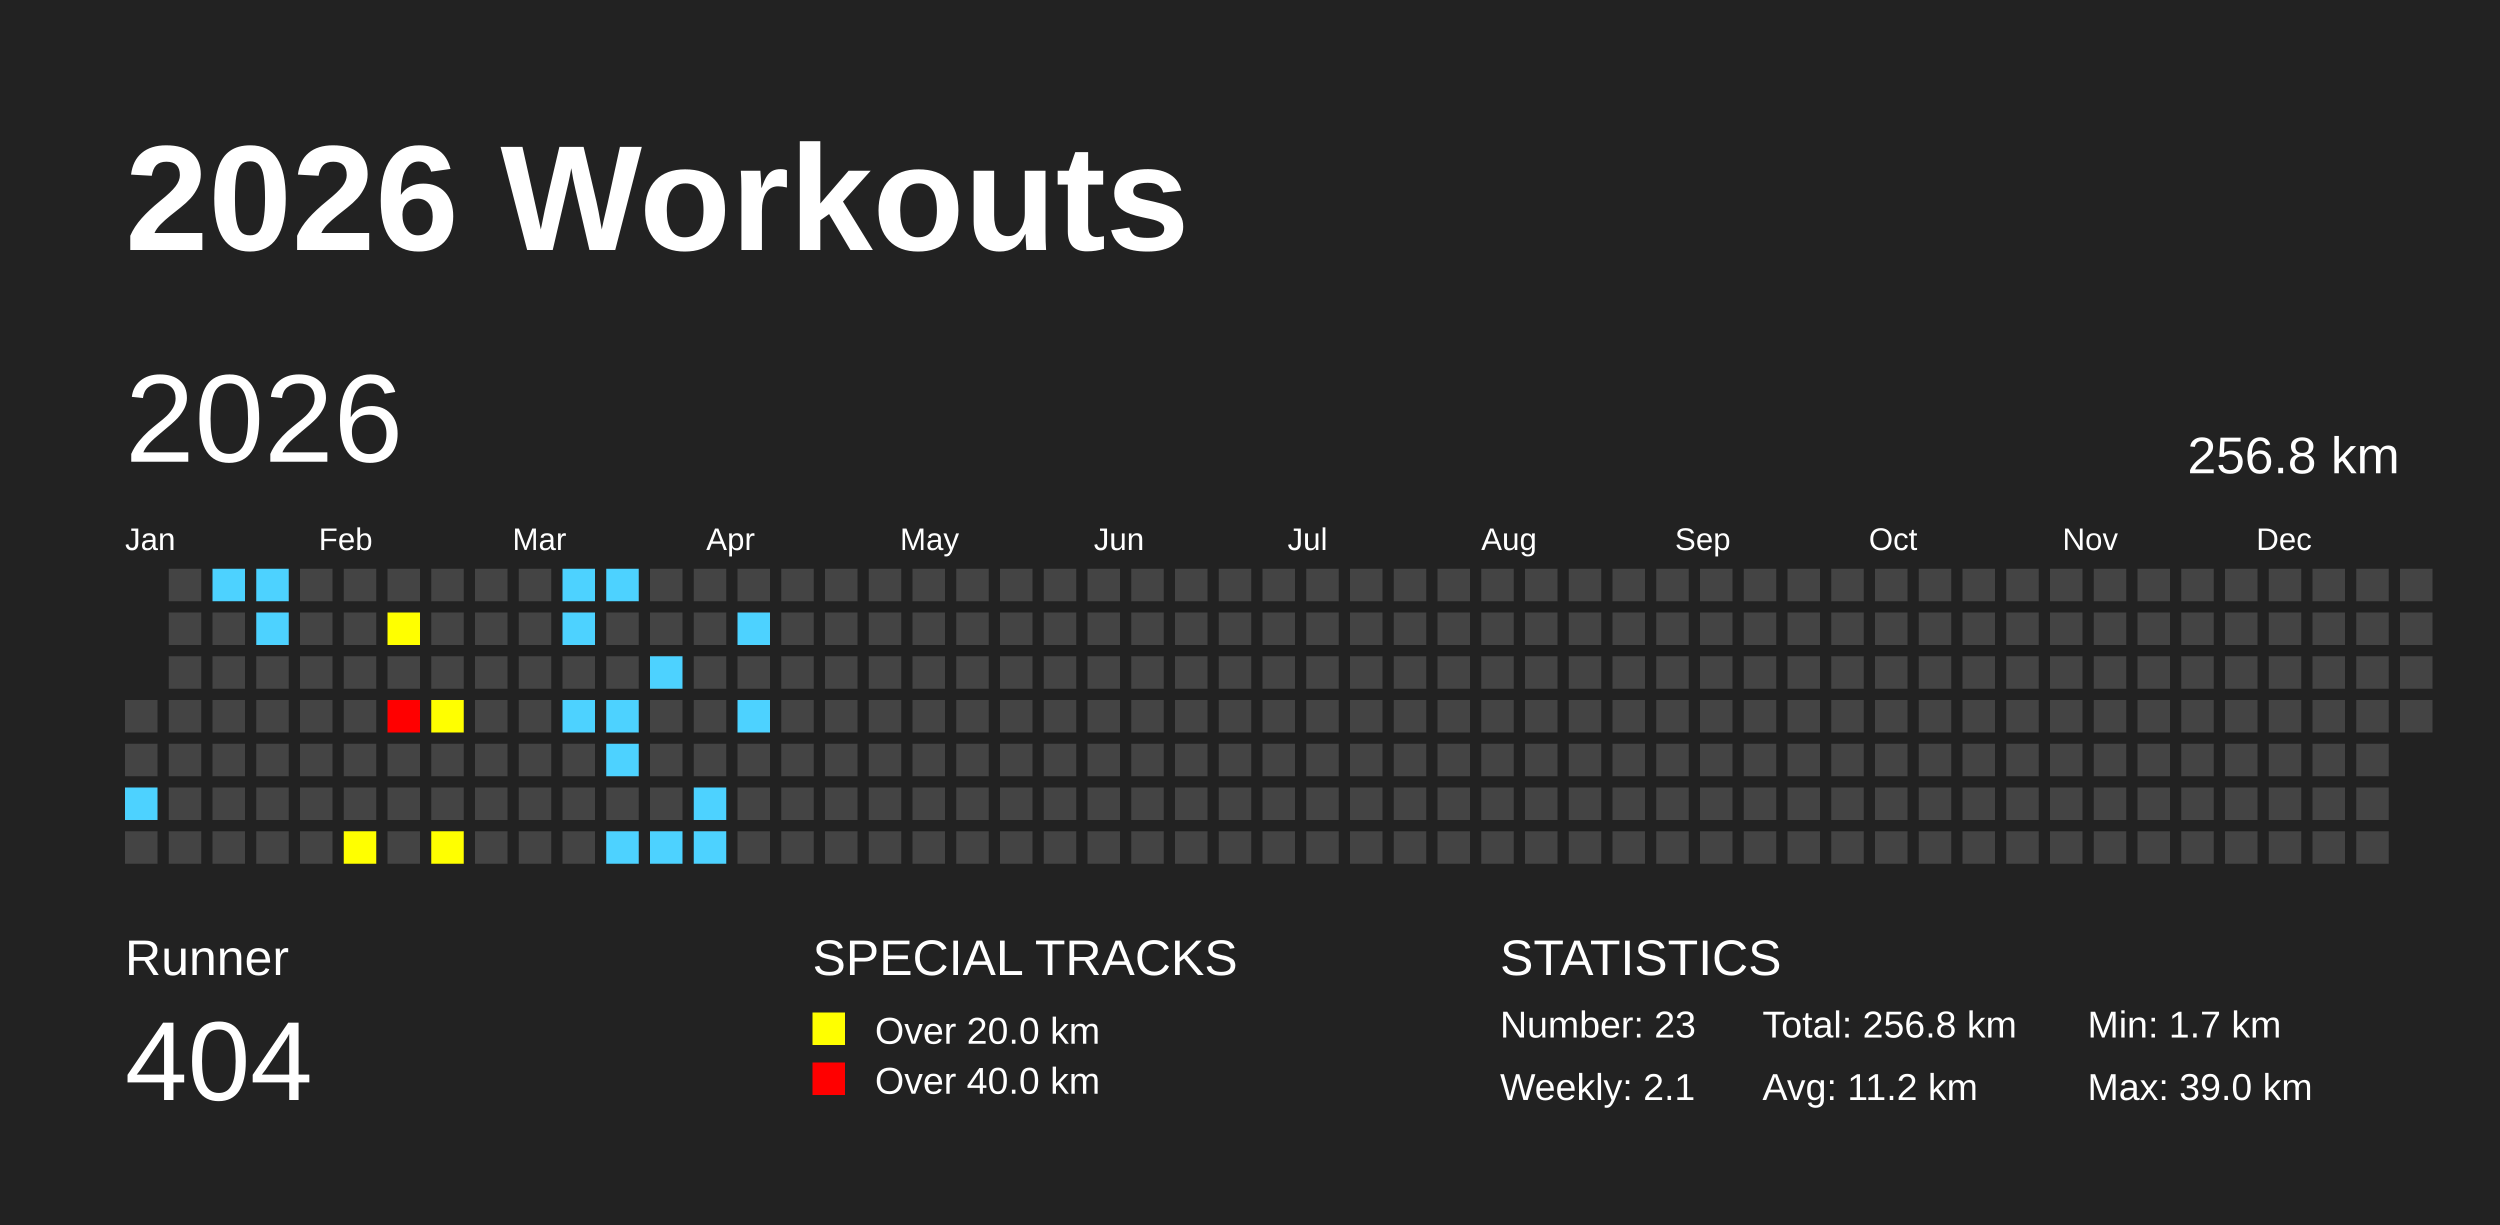
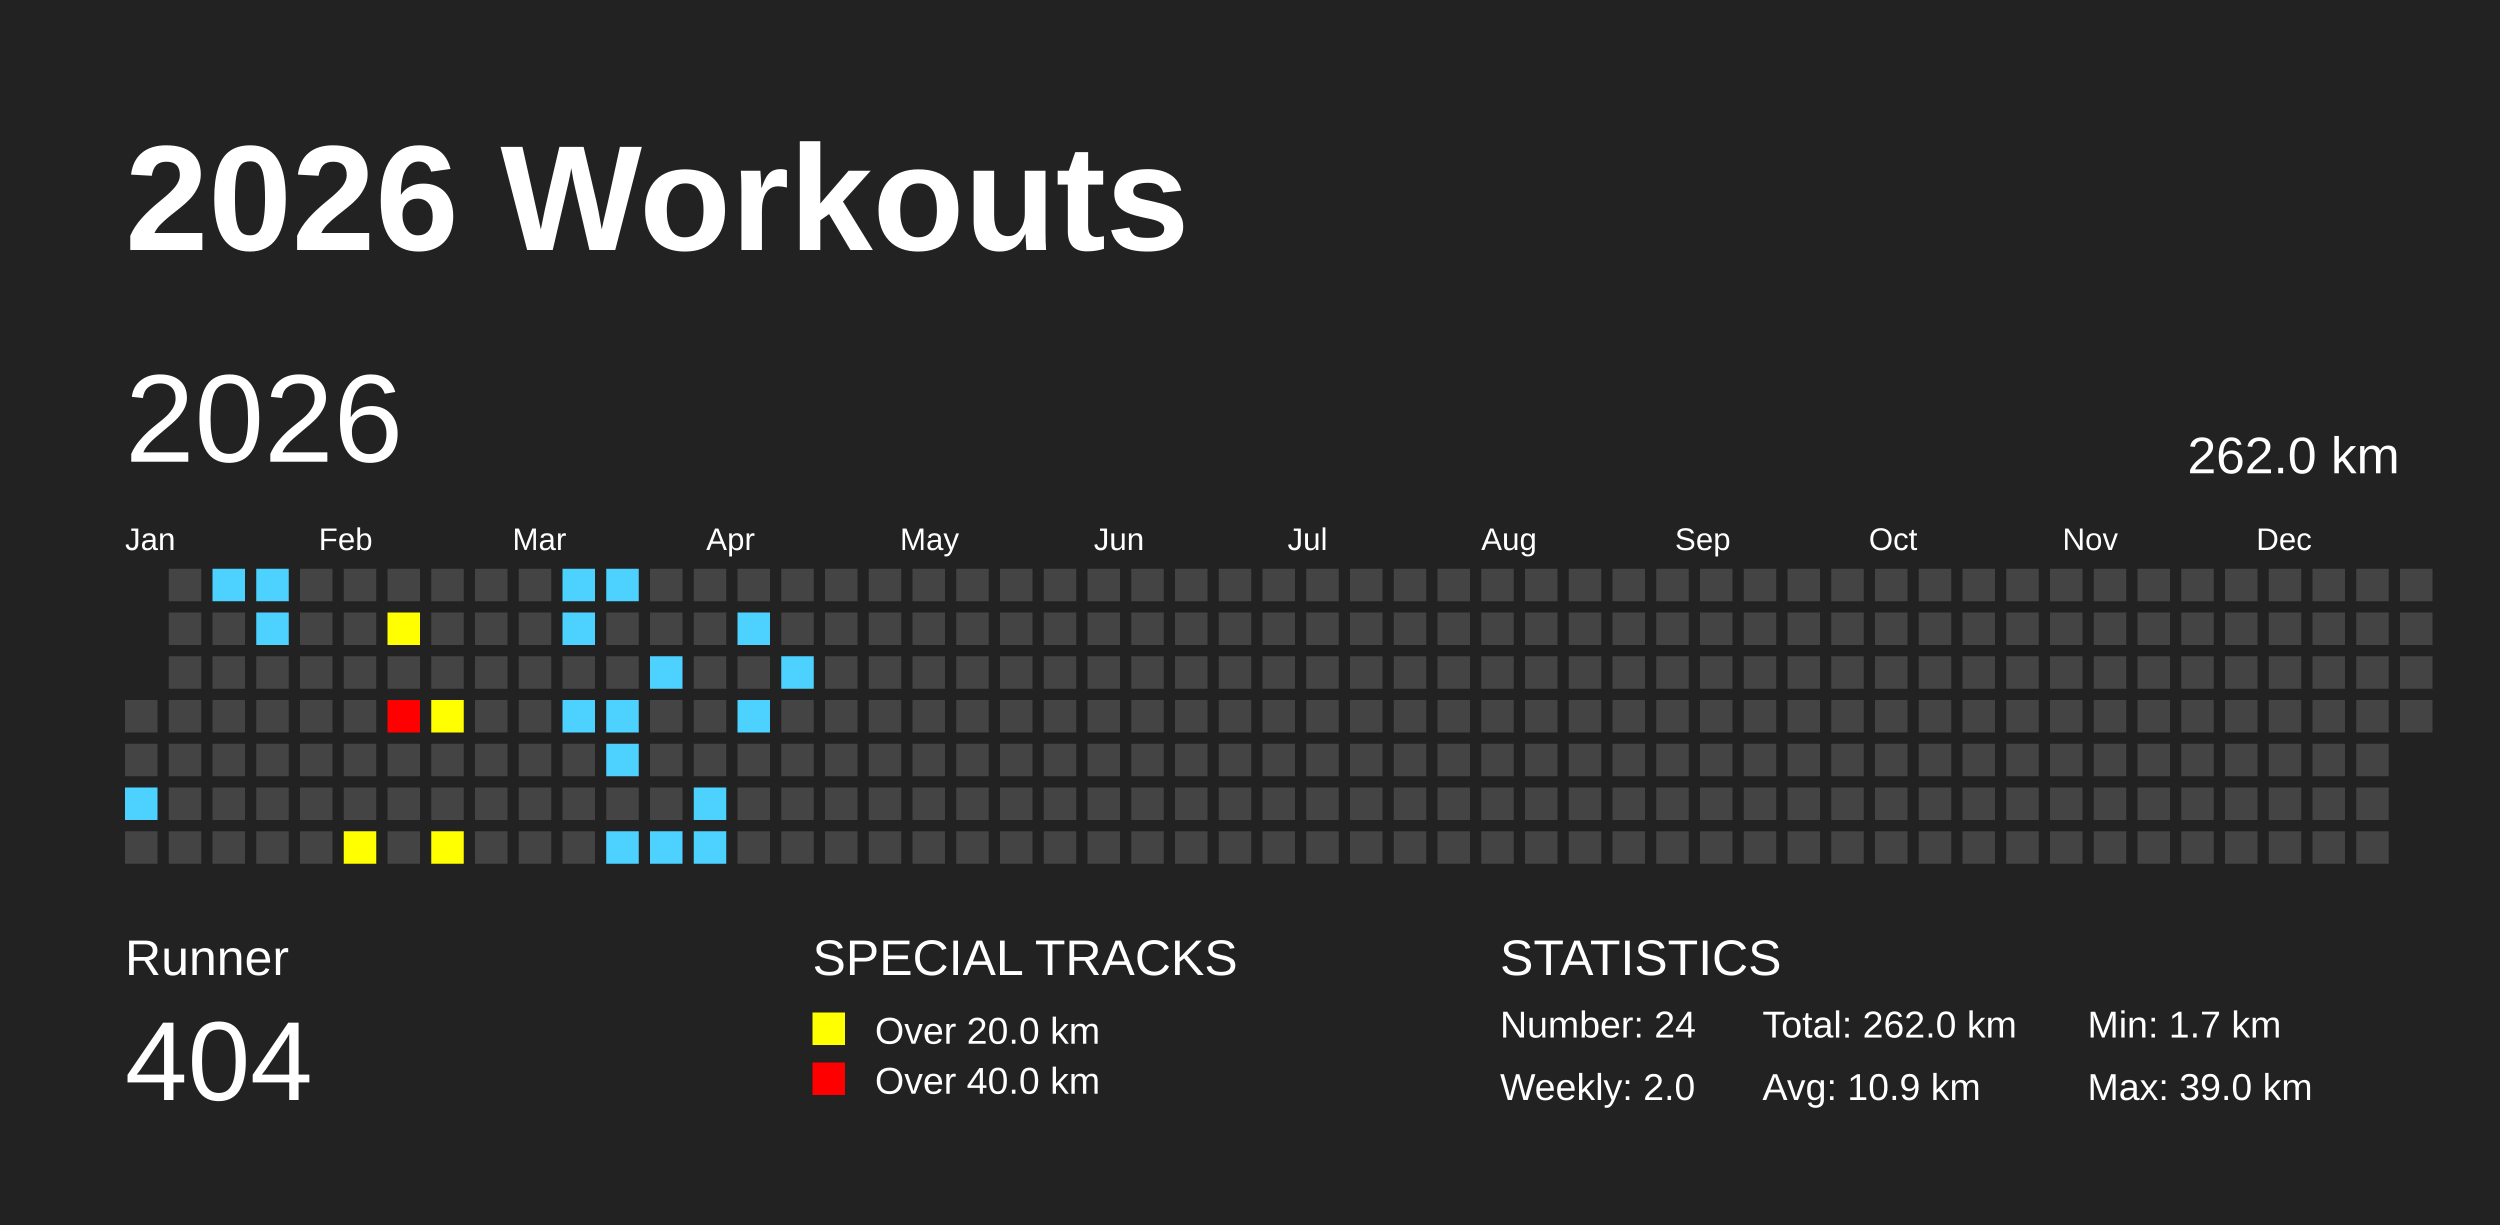
<svg xmlns="http://www.w3.org/2000/svg" baseProfile="full" height="98mm" version="1.1" viewBox="0,0,200,98" width="200mm">
  <defs />
  <rect fill="#222222" height="98" width="200" x="0" y="0" />
  <text fill="#FFFFFF" style="font-size:12px; font-family:Arial; font-weight:bold;" x="10" y="20">2026 Workouts</text>
  <text fill="#FFFFFF" style="font-size:4px; font-family:Arial" x="10" y="78">Runner</text>
  <text fill="#FFFFFF" style="font-size:9px; font-family:Arial" x="10" y="88">404</text>
  <text fill="#FFFFFF" style="font-size:4px; font-family:Arial" x="65" y="78">SPECIAL TRACKS</text>
  <rect fill="yellow" height="2.6" width="2.6" x="65" y="81" />
  <text fill="#FFFFFF" style="font-size:3px; font-family:Arial" x="70" y="83.5">Over 20.0 km</text>
  <rect fill="red" height="2.6" width="2.6" x="65" y="85" />
  <text fill="#FFFFFF" style="font-size:3px; font-family:Arial" x="70" y="87.5">Over 40.0 km</text>
  <text fill="#FFFFFF" style="font-size:4px; font-family:Arial" x="120" y="78">STATISTICS</text>
-   <text fill="#FFFFFF" style="font-size:3px; font-family:Arial" x="120" y="83">Number: 23</text>
-   <text fill="#FFFFFF" style="font-size:3px; font-family:Arial" x="120" y="88">Weekly: 2.1</text>
-   <text fill="#FFFFFF" style="font-size:3px; font-family:Arial" x="141" y="83">Total: 256.8 km</text>
-   <text fill="#FFFFFF" style="font-size:3px; font-family:Arial" x="141" y="88">Avg: 11.2 km</text>
+   <text fill="#FFFFFF" style="font-size:3px; font-family:Arial" x="120" y="83">Number: 24</text>
+   <text fill="#FFFFFF" style="font-size:3px; font-family:Arial" x="120" y="88">Weekly: 2.0</text>
+   <text fill="#FFFFFF" style="font-size:3px; font-family:Arial" x="141" y="83">Total: 262.0 km</text>
+   <text fill="#FFFFFF" style="font-size:3px; font-family:Arial" x="141" y="88">Avg: 10.9 km</text>
  <text fill="#FFFFFF" style="font-size:3px; font-family:Arial" x="167" y="83">Min: 1.7 km</text>
  <text fill="#FFFFFF" style="font-size:3px; font-family:Arial" x="167" y="88">Max: 39.0 km</text>
  <text dominant-baseline="hanging" fill="#FFFFFF" style="font-size:10.0px; font-family:Arial;" x="10" y="30">2026</text>
-   <text dominant-baseline="hanging" fill="#FFFFFF" style="font-size:4.125px; font-family:Arial;" x="175" y="35">256.8 km</text>
+   <text dominant-baseline="hanging" fill="#FFFFFF" style="font-size:4.125px; font-family:Arial;" x="175" y="35">262.0 km</text>
  <text fill="#FFFFFF" style="font-size:2.5px; font-family:Arial" x="10.0" y="44">Jan</text>
  <text fill="#FFFFFF" style="font-size:2.5px; font-family:Arial" x="25.5" y="44">Feb</text>
  <text fill="#FFFFFF" style="font-size:2.5px; font-family:Arial" x="41.0" y="44">Mar</text>
  <text fill="#FFFFFF" style="font-size:2.5px; font-family:Arial" x="56.5" y="44">Apr</text>
  <text fill="#FFFFFF" style="font-size:2.5px; font-family:Arial" x="72.0" y="44">May</text>
  <text fill="#FFFFFF" style="font-size:2.5px; font-family:Arial" x="87.5" y="44">Jun</text>
  <text fill="#FFFFFF" style="font-size:2.5px; font-family:Arial" x="103.0" y="44">Jul</text>
  <text fill="#FFFFFF" style="font-size:2.5px; font-family:Arial" x="118.5" y="44">Aug</text>
  <text fill="#FFFFFF" style="font-size:2.5px; font-family:Arial" x="134.0" y="44">Sep</text>
  <text fill="#FFFFFF" style="font-size:2.5px; font-family:Arial" x="149.5" y="44">Oct</text>
  <text fill="#FFFFFF" style="font-size:2.5px; font-family:Arial" x="165.0" y="44">Nov</text>
  <text fill="#FFFFFF" style="font-size:2.5px; font-family:Arial" x="180.5" y="44">Dec</text>
  <rect fill="#444444" height="2.6" width="2.6" x="10.0" y="56.0" />
  <rect fill="#444444" height="2.6" width="2.6" x="10.0" y="59.5" />
  <rect fill="#4DD2FF" height="2.6" width="2.6" x="10.0" y="63.0" />
  <rect fill="#444444" height="2.6" width="2.6" x="10.0" y="66.5" />
  <rect fill="#444444" height="2.6" width="2.6" x="13.5" y="45.5" />
  <rect fill="#444444" height="2.6" width="2.6" x="13.5" y="49.0" />
  <rect fill="#444444" height="2.6" width="2.6" x="13.5" y="52.5" />
  <rect fill="#444444" height="2.6" width="2.6" x="13.5" y="56.0" />
  <rect fill="#444444" height="2.6" width="2.6" x="13.5" y="59.5" />
  <rect fill="#444444" height="2.6" width="2.6" x="13.5" y="63.0" />
  <rect fill="#444444" height="2.6" width="2.6" x="13.5" y="66.5" />
  <rect fill="#4DD2FF" height="2.6" width="2.6" x="17.0" y="45.5" />
  <rect fill="#444444" height="2.6" width="2.6" x="17.0" y="49.0" />
  <rect fill="#444444" height="2.6" width="2.6" x="17.0" y="52.5" />
  <rect fill="#444444" height="2.6" width="2.6" x="17.0" y="56.0" />
  <rect fill="#444444" height="2.6" width="2.6" x="17.0" y="59.5" />
  <rect fill="#444444" height="2.6" width="2.6" x="17.0" y="63.0" />
  <rect fill="#444444" height="2.6" width="2.6" x="17.0" y="66.5" />
  <rect fill="#4DD2FF" height="2.6" width="2.6" x="20.5" y="45.5" />
  <rect fill="#4DD2FF" height="2.6" width="2.6" x="20.5" y="49.0" />
  <rect fill="#444444" height="2.6" width="2.6" x="20.5" y="52.5" />
  <rect fill="#444444" height="2.6" width="2.6" x="20.5" y="56.0" />
  <rect fill="#444444" height="2.6" width="2.6" x="20.5" y="59.5" />
  <rect fill="#444444" height="2.6" width="2.6" x="20.5" y="63.0" />
  <rect fill="#444444" height="2.6" width="2.6" x="20.5" y="66.5" />
  <rect fill="#444444" height="2.6" width="2.6" x="24.0" y="45.5" />
  <rect fill="#444444" height="2.6" width="2.6" x="24.0" y="49.0" />
  <rect fill="#444444" height="2.6" width="2.6" x="24.0" y="52.5" />
  <rect fill="#444444" height="2.6" width="2.6" x="24.0" y="56.0" />
  <rect fill="#444444" height="2.6" width="2.6" x="24.0" y="59.5" />
  <rect fill="#444444" height="2.6" width="2.6" x="24.0" y="63.0" />
  <rect fill="#444444" height="2.6" width="2.6" x="24.0" y="66.5" />
  <rect fill="#444444" height="2.6" width="2.6" x="27.5" y="45.5" />
  <rect fill="#444444" height="2.6" width="2.6" x="27.5" y="49.0" />
  <rect fill="#444444" height="2.6" width="2.6" x="27.5" y="52.5" />
  <rect fill="#444444" height="2.6" width="2.6" x="27.5" y="56.0" />
  <rect fill="#444444" height="2.6" width="2.6" x="27.5" y="59.5" />
  <rect fill="#444444" height="2.6" width="2.6" x="27.5" y="63.0" />
  <rect fill="yellow" height="2.6" width="2.6" x="27.5" y="66.5" />
  <rect fill="#444444" height="2.6" width="2.6" x="31.0" y="45.5" />
  <rect fill="yellow" height="2.6" width="2.6" x="31.0" y="49.0" />
  <rect fill="#444444" height="2.6" width="2.6" x="31.0" y="52.5" />
  <rect fill="red" height="2.6" width="2.6" x="31.0" y="56.0" />
  <rect fill="#444444" height="2.6" width="2.6" x="31.0" y="59.5" />
  <rect fill="#444444" height="2.6" width="2.6" x="31.0" y="63.0" />
  <rect fill="#444444" height="2.6" width="2.6" x="31.0" y="66.5" />
  <rect fill="#444444" height="2.6" width="2.6" x="34.5" y="45.5" />
  <rect fill="#444444" height="2.6" width="2.6" x="34.5" y="49.0" />
  <rect fill="#444444" height="2.6" width="2.6" x="34.5" y="52.5" />
  <rect fill="yellow" height="2.6" width="2.6" x="34.5" y="56.0" />
  <rect fill="#444444" height="2.6" width="2.6" x="34.5" y="59.5" />
  <rect fill="#444444" height="2.6" width="2.6" x="34.5" y="63.0" />
  <rect fill="yellow" height="2.6" width="2.6" x="34.5" y="66.5" />
  <rect fill="#444444" height="2.6" width="2.6" x="38.0" y="45.5" />
  <rect fill="#444444" height="2.6" width="2.6" x="38.0" y="49.0" />
  <rect fill="#444444" height="2.6" width="2.6" x="38.0" y="52.5" />
  <rect fill="#444444" height="2.6" width="2.6" x="38.0" y="56.0" />
  <rect fill="#444444" height="2.6" width="2.6" x="38.0" y="59.5" />
  <rect fill="#444444" height="2.6" width="2.6" x="38.0" y="63.0" />
  <rect fill="#444444" height="2.6" width="2.6" x="38.0" y="66.5" />
  <rect fill="#444444" height="2.6" width="2.6" x="41.5" y="45.5" />
  <rect fill="#444444" height="2.6" width="2.6" x="41.5" y="49.0" />
  <rect fill="#444444" height="2.6" width="2.6" x="41.5" y="52.5" />
  <rect fill="#444444" height="2.6" width="2.6" x="41.5" y="56.0" />
  <rect fill="#444444" height="2.6" width="2.6" x="41.5" y="59.5" />
  <rect fill="#444444" height="2.6" width="2.6" x="41.5" y="63.0" />
  <rect fill="#444444" height="2.6" width="2.6" x="41.5" y="66.5" />
  <rect fill="#4DD2FF" height="2.6" width="2.6" x="45.0" y="45.5" />
  <rect fill="#4DD2FF" height="2.6" width="2.6" x="45.0" y="49.0" />
  <rect fill="#444444" height="2.6" width="2.6" x="45.0" y="52.5" />
  <rect fill="#4DD2FF" height="2.6" width="2.6" x="45.0" y="56.0" />
  <rect fill="#444444" height="2.6" width="2.6" x="45.0" y="59.5" />
  <rect fill="#444444" height="2.6" width="2.6" x="45.0" y="63.0" />
  <rect fill="#444444" height="2.6" width="2.6" x="45.0" y="66.5" />
  <rect fill="#4DD2FF" height="2.6" width="2.6" x="48.5" y="45.5" />
  <rect fill="#444444" height="2.6" width="2.6" x="48.5" y="49.0" />
  <rect fill="#444444" height="2.6" width="2.6" x="48.5" y="52.5" />
  <rect fill="#4DD2FF" height="2.6" width="2.6" x="48.5" y="56.0" />
  <rect fill="#4DD2FF" height="2.6" width="2.6" x="48.5" y="59.5" />
  <rect fill="#444444" height="2.6" width="2.6" x="48.5" y="63.0" />
  <rect fill="#4DD2FF" height="2.6" width="2.6" x="48.5" y="66.5" />
  <rect fill="#444444" height="2.6" width="2.6" x="52.0" y="45.5" />
  <rect fill="#444444" height="2.6" width="2.6" x="52.0" y="49.0" />
  <rect fill="#4DD2FF" height="2.6" width="2.6" x="52.0" y="52.5" />
  <rect fill="#444444" height="2.6" width="2.6" x="52.0" y="56.0" />
  <rect fill="#444444" height="2.6" width="2.6" x="52.0" y="59.5" />
  <rect fill="#444444" height="2.6" width="2.6" x="52.0" y="63.0" />
  <rect fill="#4DD2FF" height="2.6" width="2.6" x="52.0" y="66.5" />
  <rect fill="#444444" height="2.6" width="2.6" x="55.5" y="45.5" />
  <rect fill="#444444" height="2.6" width="2.6" x="55.5" y="49.0" />
  <rect fill="#444444" height="2.6" width="2.6" x="55.5" y="52.5" />
  <rect fill="#444444" height="2.6" width="2.6" x="55.5" y="56.0" />
  <rect fill="#444444" height="2.6" width="2.6" x="55.5" y="59.5" />
  <rect fill="#4DD2FF" height="2.6" width="2.6" x="55.5" y="63.0" />
  <rect fill="#4DD2FF" height="2.6" width="2.6" x="55.5" y="66.5" />
  <rect fill="#444444" height="2.6" width="2.6" x="59.0" y="45.5" />
  <rect fill="#4DD2FF" height="2.6" width="2.6" x="59.0" y="49.0" />
  <rect fill="#444444" height="2.6" width="2.6" x="59.0" y="52.5" />
  <rect fill="#4DD2FF" height="2.6" width="2.6" x="59.0" y="56.0" />
  <rect fill="#444444" height="2.6" width="2.6" x="59.0" y="59.5" />
  <rect fill="#444444" height="2.6" width="2.6" x="59.0" y="63.0" />
  <rect fill="#444444" height="2.6" width="2.6" x="59.0" y="66.5" />
  <rect fill="#444444" height="2.6" width="2.6" x="62.5" y="45.5" />
  <rect fill="#444444" height="2.6" width="2.6" x="62.5" y="49.0" />
-   <rect fill="#444444" height="2.6" width="2.6" x="62.5" y="52.5" />
+   <rect fill="#4DD2FF" height="2.6" width="2.6" x="62.5" y="52.5" />
  <rect fill="#444444" height="2.6" width="2.6" x="62.5" y="56.0" />
  <rect fill="#444444" height="2.6" width="2.6" x="62.5" y="59.5" />
  <rect fill="#444444" height="2.6" width="2.6" x="62.5" y="63.0" />
  <rect fill="#444444" height="2.6" width="2.6" x="62.5" y="66.5" />
  <rect fill="#444444" height="2.6" width="2.6" x="66.0" y="45.5" />
  <rect fill="#444444" height="2.6" width="2.6" x="66.0" y="49.0" />
  <rect fill="#444444" height="2.6" width="2.6" x="66.0" y="52.5" />
  <rect fill="#444444" height="2.6" width="2.6" x="66.0" y="56.0" />
  <rect fill="#444444" height="2.6" width="2.6" x="66.0" y="59.5" />
  <rect fill="#444444" height="2.6" width="2.6" x="66.0" y="63.0" />
  <rect fill="#444444" height="2.6" width="2.6" x="66.0" y="66.5" />
  <rect fill="#444444" height="2.6" width="2.6" x="69.5" y="45.5" />
  <rect fill="#444444" height="2.6" width="2.6" x="69.5" y="49.0" />
  <rect fill="#444444" height="2.6" width="2.6" x="69.5" y="52.5" />
  <rect fill="#444444" height="2.6" width="2.6" x="69.5" y="56.0" />
  <rect fill="#444444" height="2.6" width="2.6" x="69.5" y="59.5" />
  <rect fill="#444444" height="2.6" width="2.6" x="69.5" y="63.0" />
  <rect fill="#444444" height="2.6" width="2.6" x="69.5" y="66.5" />
  <rect fill="#444444" height="2.6" width="2.6" x="73.0" y="45.5" />
  <rect fill="#444444" height="2.6" width="2.6" x="73.0" y="49.0" />
  <rect fill="#444444" height="2.6" width="2.6" x="73.0" y="52.5" />
  <rect fill="#444444" height="2.6" width="2.6" x="73.0" y="56.0" />
  <rect fill="#444444" height="2.6" width="2.6" x="73.0" y="59.5" />
  <rect fill="#444444" height="2.6" width="2.6" x="73.0" y="63.0" />
  <rect fill="#444444" height="2.6" width="2.6" x="73.0" y="66.5" />
  <rect fill="#444444" height="2.6" width="2.6" x="76.5" y="45.5" />
  <rect fill="#444444" height="2.6" width="2.6" x="76.5" y="49.0" />
  <rect fill="#444444" height="2.6" width="2.6" x="76.5" y="52.5" />
  <rect fill="#444444" height="2.6" width="2.6" x="76.5" y="56.0" />
  <rect fill="#444444" height="2.6" width="2.6" x="76.5" y="59.5" />
  <rect fill="#444444" height="2.6" width="2.6" x="76.5" y="63.0" />
  <rect fill="#444444" height="2.6" width="2.6" x="76.5" y="66.5" />
  <rect fill="#444444" height="2.6" width="2.6" x="80.0" y="45.5" />
  <rect fill="#444444" height="2.6" width="2.6" x="80.0" y="49.0" />
  <rect fill="#444444" height="2.6" width="2.6" x="80.0" y="52.5" />
  <rect fill="#444444" height="2.6" width="2.6" x="80.0" y="56.0" />
  <rect fill="#444444" height="2.6" width="2.6" x="80.0" y="59.5" />
  <rect fill="#444444" height="2.6" width="2.6" x="80.0" y="63.0" />
  <rect fill="#444444" height="2.6" width="2.6" x="80.0" y="66.5" />
  <rect fill="#444444" height="2.6" width="2.6" x="83.5" y="45.5" />
  <rect fill="#444444" height="2.6" width="2.6" x="83.5" y="49.0" />
  <rect fill="#444444" height="2.6" width="2.6" x="83.5" y="52.5" />
  <rect fill="#444444" height="2.6" width="2.6" x="83.5" y="56.0" />
  <rect fill="#444444" height="2.6" width="2.6" x="83.5" y="59.5" />
  <rect fill="#444444" height="2.6" width="2.6" x="83.5" y="63.0" />
  <rect fill="#444444" height="2.6" width="2.6" x="83.5" y="66.5" />
  <rect fill="#444444" height="2.6" width="2.6" x="87.0" y="45.5" />
  <rect fill="#444444" height="2.6" width="2.6" x="87.0" y="49.0" />
  <rect fill="#444444" height="2.6" width="2.6" x="87.0" y="52.5" />
  <rect fill="#444444" height="2.6" width="2.6" x="87.0" y="56.0" />
  <rect fill="#444444" height="2.6" width="2.6" x="87.0" y="59.5" />
  <rect fill="#444444" height="2.6" width="2.6" x="87.0" y="63.0" />
  <rect fill="#444444" height="2.6" width="2.6" x="87.0" y="66.5" />
  <rect fill="#444444" height="2.6" width="2.6" x="90.5" y="45.5" />
  <rect fill="#444444" height="2.6" width="2.6" x="90.5" y="49.0" />
  <rect fill="#444444" height="2.6" width="2.6" x="90.5" y="52.5" />
  <rect fill="#444444" height="2.6" width="2.6" x="90.5" y="56.0" />
  <rect fill="#444444" height="2.6" width="2.6" x="90.5" y="59.5" />
  <rect fill="#444444" height="2.6" width="2.6" x="90.5" y="63.0" />
  <rect fill="#444444" height="2.6" width="2.6" x="90.5" y="66.5" />
  <rect fill="#444444" height="2.6" width="2.6" x="94.0" y="45.5" />
  <rect fill="#444444" height="2.6" width="2.6" x="94.0" y="49.0" />
  <rect fill="#444444" height="2.6" width="2.6" x="94.0" y="52.5" />
  <rect fill="#444444" height="2.6" width="2.6" x="94.0" y="56.0" />
  <rect fill="#444444" height="2.6" width="2.6" x="94.0" y="59.5" />
  <rect fill="#444444" height="2.6" width="2.6" x="94.0" y="63.0" />
  <rect fill="#444444" height="2.6" width="2.6" x="94.0" y="66.5" />
  <rect fill="#444444" height="2.6" width="2.6" x="97.5" y="45.5" />
  <rect fill="#444444" height="2.6" width="2.6" x="97.5" y="49.0" />
  <rect fill="#444444" height="2.6" width="2.6" x="97.5" y="52.5" />
  <rect fill="#444444" height="2.6" width="2.6" x="97.5" y="56.0" />
  <rect fill="#444444" height="2.6" width="2.6" x="97.5" y="59.5" />
  <rect fill="#444444" height="2.6" width="2.6" x="97.5" y="63.0" />
  <rect fill="#444444" height="2.6" width="2.6" x="97.5" y="66.5" />
  <rect fill="#444444" height="2.6" width="2.6" x="101.0" y="45.5" />
  <rect fill="#444444" height="2.6" width="2.6" x="101.0" y="49.0" />
  <rect fill="#444444" height="2.6" width="2.6" x="101.0" y="52.5" />
  <rect fill="#444444" height="2.6" width="2.6" x="101.0" y="56.0" />
  <rect fill="#444444" height="2.6" width="2.6" x="101.0" y="59.5" />
  <rect fill="#444444" height="2.6" width="2.6" x="101.0" y="63.0" />
  <rect fill="#444444" height="2.6" width="2.6" x="101.0" y="66.5" />
  <rect fill="#444444" height="2.6" width="2.6" x="104.5" y="45.5" />
  <rect fill="#444444" height="2.6" width="2.6" x="104.5" y="49.0" />
  <rect fill="#444444" height="2.6" width="2.6" x="104.5" y="52.5" />
  <rect fill="#444444" height="2.6" width="2.6" x="104.5" y="56.0" />
  <rect fill="#444444" height="2.6" width="2.6" x="104.5" y="59.5" />
  <rect fill="#444444" height="2.6" width="2.6" x="104.5" y="63.0" />
  <rect fill="#444444" height="2.6" width="2.6" x="104.5" y="66.5" />
  <rect fill="#444444" height="2.6" width="2.6" x="108.0" y="45.5" />
  <rect fill="#444444" height="2.6" width="2.6" x="108.0" y="49.0" />
  <rect fill="#444444" height="2.6" width="2.6" x="108.0" y="52.5" />
  <rect fill="#444444" height="2.6" width="2.6" x="108.0" y="56.0" />
  <rect fill="#444444" height="2.6" width="2.6" x="108.0" y="59.5" />
  <rect fill="#444444" height="2.6" width="2.6" x="108.0" y="63.0" />
  <rect fill="#444444" height="2.6" width="2.6" x="108.0" y="66.5" />
  <rect fill="#444444" height="2.6" width="2.6" x="111.5" y="45.5" />
  <rect fill="#444444" height="2.6" width="2.6" x="111.5" y="49.0" />
  <rect fill="#444444" height="2.6" width="2.6" x="111.5" y="52.5" />
  <rect fill="#444444" height="2.6" width="2.6" x="111.5" y="56.0" />
  <rect fill="#444444" height="2.6" width="2.6" x="111.5" y="59.5" />
  <rect fill="#444444" height="2.6" width="2.6" x="111.5" y="63.0" />
  <rect fill="#444444" height="2.6" width="2.6" x="111.5" y="66.5" />
  <rect fill="#444444" height="2.6" width="2.6" x="115.0" y="45.5" />
  <rect fill="#444444" height="2.6" width="2.6" x="115.0" y="49.0" />
  <rect fill="#444444" height="2.6" width="2.6" x="115.0" y="52.5" />
  <rect fill="#444444" height="2.6" width="2.6" x="115.0" y="56.0" />
  <rect fill="#444444" height="2.6" width="2.6" x="115.0" y="59.5" />
  <rect fill="#444444" height="2.6" width="2.6" x="115.0" y="63.0" />
  <rect fill="#444444" height="2.6" width="2.6" x="115.0" y="66.5" />
  <rect fill="#444444" height="2.6" width="2.6" x="118.5" y="45.5" />
  <rect fill="#444444" height="2.6" width="2.6" x="118.5" y="49.0" />
  <rect fill="#444444" height="2.6" width="2.6" x="118.5" y="52.5" />
  <rect fill="#444444" height="2.6" width="2.6" x="118.5" y="56.0" />
  <rect fill="#444444" height="2.6" width="2.6" x="118.5" y="59.5" />
  <rect fill="#444444" height="2.6" width="2.6" x="118.5" y="63.0" />
  <rect fill="#444444" height="2.6" width="2.6" x="118.5" y="66.5" />
  <rect fill="#444444" height="2.6" width="2.6" x="122.0" y="45.5" />
  <rect fill="#444444" height="2.6" width="2.6" x="122.0" y="49.0" />
  <rect fill="#444444" height="2.6" width="2.6" x="122.0" y="52.5" />
  <rect fill="#444444" height="2.6" width="2.6" x="122.0" y="56.0" />
  <rect fill="#444444" height="2.6" width="2.6" x="122.0" y="59.5" />
  <rect fill="#444444" height="2.6" width="2.6" x="122.0" y="63.0" />
  <rect fill="#444444" height="2.6" width="2.6" x="122.0" y="66.5" />
  <rect fill="#444444" height="2.6" width="2.6" x="125.5" y="45.5" />
  <rect fill="#444444" height="2.6" width="2.6" x="125.5" y="49.0" />
  <rect fill="#444444" height="2.6" width="2.6" x="125.5" y="52.5" />
  <rect fill="#444444" height="2.6" width="2.6" x="125.5" y="56.0" />
  <rect fill="#444444" height="2.6" width="2.6" x="125.5" y="59.5" />
  <rect fill="#444444" height="2.6" width="2.6" x="125.5" y="63.0" />
  <rect fill="#444444" height="2.6" width="2.6" x="125.5" y="66.5" />
  <rect fill="#444444" height="2.6" width="2.6" x="129.0" y="45.5" />
  <rect fill="#444444" height="2.6" width="2.6" x="129.0" y="49.0" />
  <rect fill="#444444" height="2.6" width="2.6" x="129.0" y="52.5" />
  <rect fill="#444444" height="2.6" width="2.6" x="129.0" y="56.0" />
  <rect fill="#444444" height="2.6" width="2.6" x="129.0" y="59.5" />
  <rect fill="#444444" height="2.6" width="2.6" x="129.0" y="63.0" />
  <rect fill="#444444" height="2.6" width="2.6" x="129.0" y="66.5" />
  <rect fill="#444444" height="2.6" width="2.6" x="132.5" y="45.5" />
  <rect fill="#444444" height="2.6" width="2.6" x="132.5" y="49.0" />
  <rect fill="#444444" height="2.6" width="2.6" x="132.5" y="52.5" />
  <rect fill="#444444" height="2.6" width="2.6" x="132.5" y="56.0" />
  <rect fill="#444444" height="2.6" width="2.6" x="132.5" y="59.5" />
  <rect fill="#444444" height="2.6" width="2.6" x="132.5" y="63.0" />
  <rect fill="#444444" height="2.6" width="2.6" x="132.5" y="66.5" />
  <rect fill="#444444" height="2.6" width="2.6" x="136.0" y="45.5" />
  <rect fill="#444444" height="2.6" width="2.6" x="136.0" y="49.0" />
  <rect fill="#444444" height="2.6" width="2.6" x="136.0" y="52.5" />
  <rect fill="#444444" height="2.6" width="2.6" x="136.0" y="56.0" />
  <rect fill="#444444" height="2.6" width="2.6" x="136.0" y="59.5" />
  <rect fill="#444444" height="2.6" width="2.6" x="136.0" y="63.0" />
  <rect fill="#444444" height="2.6" width="2.6" x="136.0" y="66.5" />
  <rect fill="#444444" height="2.6" width="2.6" x="139.5" y="45.5" />
  <rect fill="#444444" height="2.6" width="2.6" x="139.5" y="49.0" />
  <rect fill="#444444" height="2.6" width="2.6" x="139.5" y="52.5" />
  <rect fill="#444444" height="2.6" width="2.6" x="139.5" y="56.0" />
  <rect fill="#444444" height="2.6" width="2.6" x="139.5" y="59.5" />
  <rect fill="#444444" height="2.6" width="2.6" x="139.5" y="63.0" />
  <rect fill="#444444" height="2.6" width="2.6" x="139.5" y="66.5" />
  <rect fill="#444444" height="2.6" width="2.6" x="143.0" y="45.5" />
  <rect fill="#444444" height="2.6" width="2.6" x="143.0" y="49.0" />
  <rect fill="#444444" height="2.6" width="2.6" x="143.0" y="52.5" />
  <rect fill="#444444" height="2.6" width="2.6" x="143.0" y="56.0" />
  <rect fill="#444444" height="2.6" width="2.6" x="143.0" y="59.5" />
  <rect fill="#444444" height="2.6" width="2.6" x="143.0" y="63.0" />
  <rect fill="#444444" height="2.6" width="2.6" x="143.0" y="66.5" />
  <rect fill="#444444" height="2.6" width="2.6" x="146.5" y="45.5" />
  <rect fill="#444444" height="2.6" width="2.6" x="146.5" y="49.0" />
  <rect fill="#444444" height="2.6" width="2.6" x="146.5" y="52.5" />
  <rect fill="#444444" height="2.6" width="2.6" x="146.5" y="56.0" />
  <rect fill="#444444" height="2.6" width="2.6" x="146.5" y="59.5" />
  <rect fill="#444444" height="2.6" width="2.6" x="146.5" y="63.0" />
  <rect fill="#444444" height="2.6" width="2.6" x="146.5" y="66.5" />
  <rect fill="#444444" height="2.6" width="2.6" x="150.0" y="45.5" />
  <rect fill="#444444" height="2.6" width="2.6" x="150.0" y="49.0" />
  <rect fill="#444444" height="2.6" width="2.6" x="150.0" y="52.5" />
  <rect fill="#444444" height="2.6" width="2.6" x="150.0" y="56.0" />
  <rect fill="#444444" height="2.6" width="2.6" x="150.0" y="59.5" />
  <rect fill="#444444" height="2.6" width="2.6" x="150.0" y="63.0" />
  <rect fill="#444444" height="2.6" width="2.6" x="150.0" y="66.5" />
  <rect fill="#444444" height="2.6" width="2.6" x="153.5" y="45.5" />
  <rect fill="#444444" height="2.6" width="2.6" x="153.5" y="49.0" />
  <rect fill="#444444" height="2.6" width="2.6" x="153.5" y="52.5" />
  <rect fill="#444444" height="2.6" width="2.6" x="153.5" y="56.0" />
  <rect fill="#444444" height="2.6" width="2.6" x="153.5" y="59.5" />
  <rect fill="#444444" height="2.6" width="2.6" x="153.5" y="63.0" />
  <rect fill="#444444" height="2.6" width="2.6" x="153.5" y="66.5" />
  <rect fill="#444444" height="2.6" width="2.6" x="157.0" y="45.5" />
  <rect fill="#444444" height="2.6" width="2.6" x="157.0" y="49.0" />
  <rect fill="#444444" height="2.6" width="2.6" x="157.0" y="52.5" />
  <rect fill="#444444" height="2.6" width="2.6" x="157.0" y="56.0" />
  <rect fill="#444444" height="2.6" width="2.6" x="157.0" y="59.5" />
  <rect fill="#444444" height="2.6" width="2.6" x="157.0" y="63.0" />
  <rect fill="#444444" height="2.6" width="2.6" x="157.0" y="66.5" />
  <rect fill="#444444" height="2.6" width="2.6" x="160.5" y="45.5" />
  <rect fill="#444444" height="2.6" width="2.6" x="160.5" y="49.0" />
  <rect fill="#444444" height="2.6" width="2.6" x="160.5" y="52.5" />
  <rect fill="#444444" height="2.6" width="2.6" x="160.5" y="56.0" />
  <rect fill="#444444" height="2.6" width="2.6" x="160.5" y="59.5" />
  <rect fill="#444444" height="2.6" width="2.6" x="160.5" y="63.0" />
  <rect fill="#444444" height="2.6" width="2.6" x="160.5" y="66.5" />
  <rect fill="#444444" height="2.6" width="2.6" x="164.0" y="45.5" />
  <rect fill="#444444" height="2.6" width="2.6" x="164.0" y="49.0" />
  <rect fill="#444444" height="2.6" width="2.6" x="164.0" y="52.5" />
  <rect fill="#444444" height="2.6" width="2.6" x="164.0" y="56.0" />
  <rect fill="#444444" height="2.6" width="2.6" x="164.0" y="59.5" />
  <rect fill="#444444" height="2.6" width="2.6" x="164.0" y="63.0" />
  <rect fill="#444444" height="2.6" width="2.6" x="164.0" y="66.5" />
  <rect fill="#444444" height="2.6" width="2.6" x="167.5" y="45.5" />
  <rect fill="#444444" height="2.6" width="2.6" x="167.5" y="49.0" />
  <rect fill="#444444" height="2.6" width="2.6" x="167.5" y="52.5" />
  <rect fill="#444444" height="2.6" width="2.6" x="167.5" y="56.0" />
  <rect fill="#444444" height="2.6" width="2.6" x="167.5" y="59.5" />
  <rect fill="#444444" height="2.6" width="2.6" x="167.5" y="63.0" />
  <rect fill="#444444" height="2.6" width="2.6" x="167.5" y="66.5" />
  <rect fill="#444444" height="2.6" width="2.6" x="171.0" y="45.5" />
  <rect fill="#444444" height="2.6" width="2.6" x="171.0" y="49.0" />
  <rect fill="#444444" height="2.6" width="2.6" x="171.0" y="52.5" />
  <rect fill="#444444" height="2.6" width="2.6" x="171.0" y="56.0" />
  <rect fill="#444444" height="2.6" width="2.6" x="171.0" y="59.5" />
  <rect fill="#444444" height="2.6" width="2.6" x="171.0" y="63.0" />
  <rect fill="#444444" height="2.6" width="2.6" x="171.0" y="66.5" />
  <rect fill="#444444" height="2.6" width="2.6" x="174.5" y="45.5" />
  <rect fill="#444444" height="2.6" width="2.6" x="174.5" y="49.0" />
  <rect fill="#444444" height="2.6" width="2.6" x="174.5" y="52.5" />
  <rect fill="#444444" height="2.6" width="2.6" x="174.5" y="56.0" />
  <rect fill="#444444" height="2.6" width="2.6" x="174.5" y="59.5" />
  <rect fill="#444444" height="2.6" width="2.6" x="174.5" y="63.0" />
  <rect fill="#444444" height="2.6" width="2.6" x="174.5" y="66.5" />
  <rect fill="#444444" height="2.6" width="2.6" x="178.0" y="45.5" />
  <rect fill="#444444" height="2.6" width="2.6" x="178.0" y="49.0" />
  <rect fill="#444444" height="2.6" width="2.6" x="178.0" y="52.5" />
  <rect fill="#444444" height="2.6" width="2.6" x="178.0" y="56.0" />
  <rect fill="#444444" height="2.6" width="2.6" x="178.0" y="59.5" />
  <rect fill="#444444" height="2.6" width="2.6" x="178.0" y="63.0" />
  <rect fill="#444444" height="2.6" width="2.6" x="178.0" y="66.5" />
  <rect fill="#444444" height="2.6" width="2.6" x="181.5" y="45.5" />
  <rect fill="#444444" height="2.6" width="2.6" x="181.5" y="49.0" />
  <rect fill="#444444" height="2.6" width="2.6" x="181.5" y="52.5" />
  <rect fill="#444444" height="2.6" width="2.6" x="181.5" y="56.0" />
  <rect fill="#444444" height="2.6" width="2.6" x="181.5" y="59.5" />
  <rect fill="#444444" height="2.6" width="2.6" x="181.5" y="63.0" />
  <rect fill="#444444" height="2.6" width="2.6" x="181.5" y="66.5" />
  <rect fill="#444444" height="2.6" width="2.6" x="185.0" y="45.5" />
  <rect fill="#444444" height="2.6" width="2.6" x="185.0" y="49.0" />
  <rect fill="#444444" height="2.6" width="2.6" x="185.0" y="52.5" />
  <rect fill="#444444" height="2.6" width="2.6" x="185.0" y="56.0" />
  <rect fill="#444444" height="2.6" width="2.6" x="185.0" y="59.5" />
  <rect fill="#444444" height="2.6" width="2.6" x="185.0" y="63.0" />
  <rect fill="#444444" height="2.6" width="2.6" x="185.0" y="66.5" />
  <rect fill="#444444" height="2.6" width="2.6" x="188.5" y="45.5" />
  <rect fill="#444444" height="2.6" width="2.6" x="188.5" y="49.0" />
  <rect fill="#444444" height="2.6" width="2.6" x="188.5" y="52.5" />
  <rect fill="#444444" height="2.6" width="2.6" x="188.5" y="56.0" />
  <rect fill="#444444" height="2.6" width="2.6" x="188.5" y="59.5" />
  <rect fill="#444444" height="2.6" width="2.6" x="188.5" y="63.0" />
  <rect fill="#444444" height="2.6" width="2.6" x="188.5" y="66.5" />
  <rect fill="#444444" height="2.6" width="2.6" x="192.0" y="45.5" />
  <rect fill="#444444" height="2.6" width="2.6" x="192.0" y="49.0" />
  <rect fill="#444444" height="2.6" width="2.6" x="192.0" y="52.5" />
  <rect fill="#444444" height="2.6" width="2.6" x="192.0" y="56.0" />
</svg>
